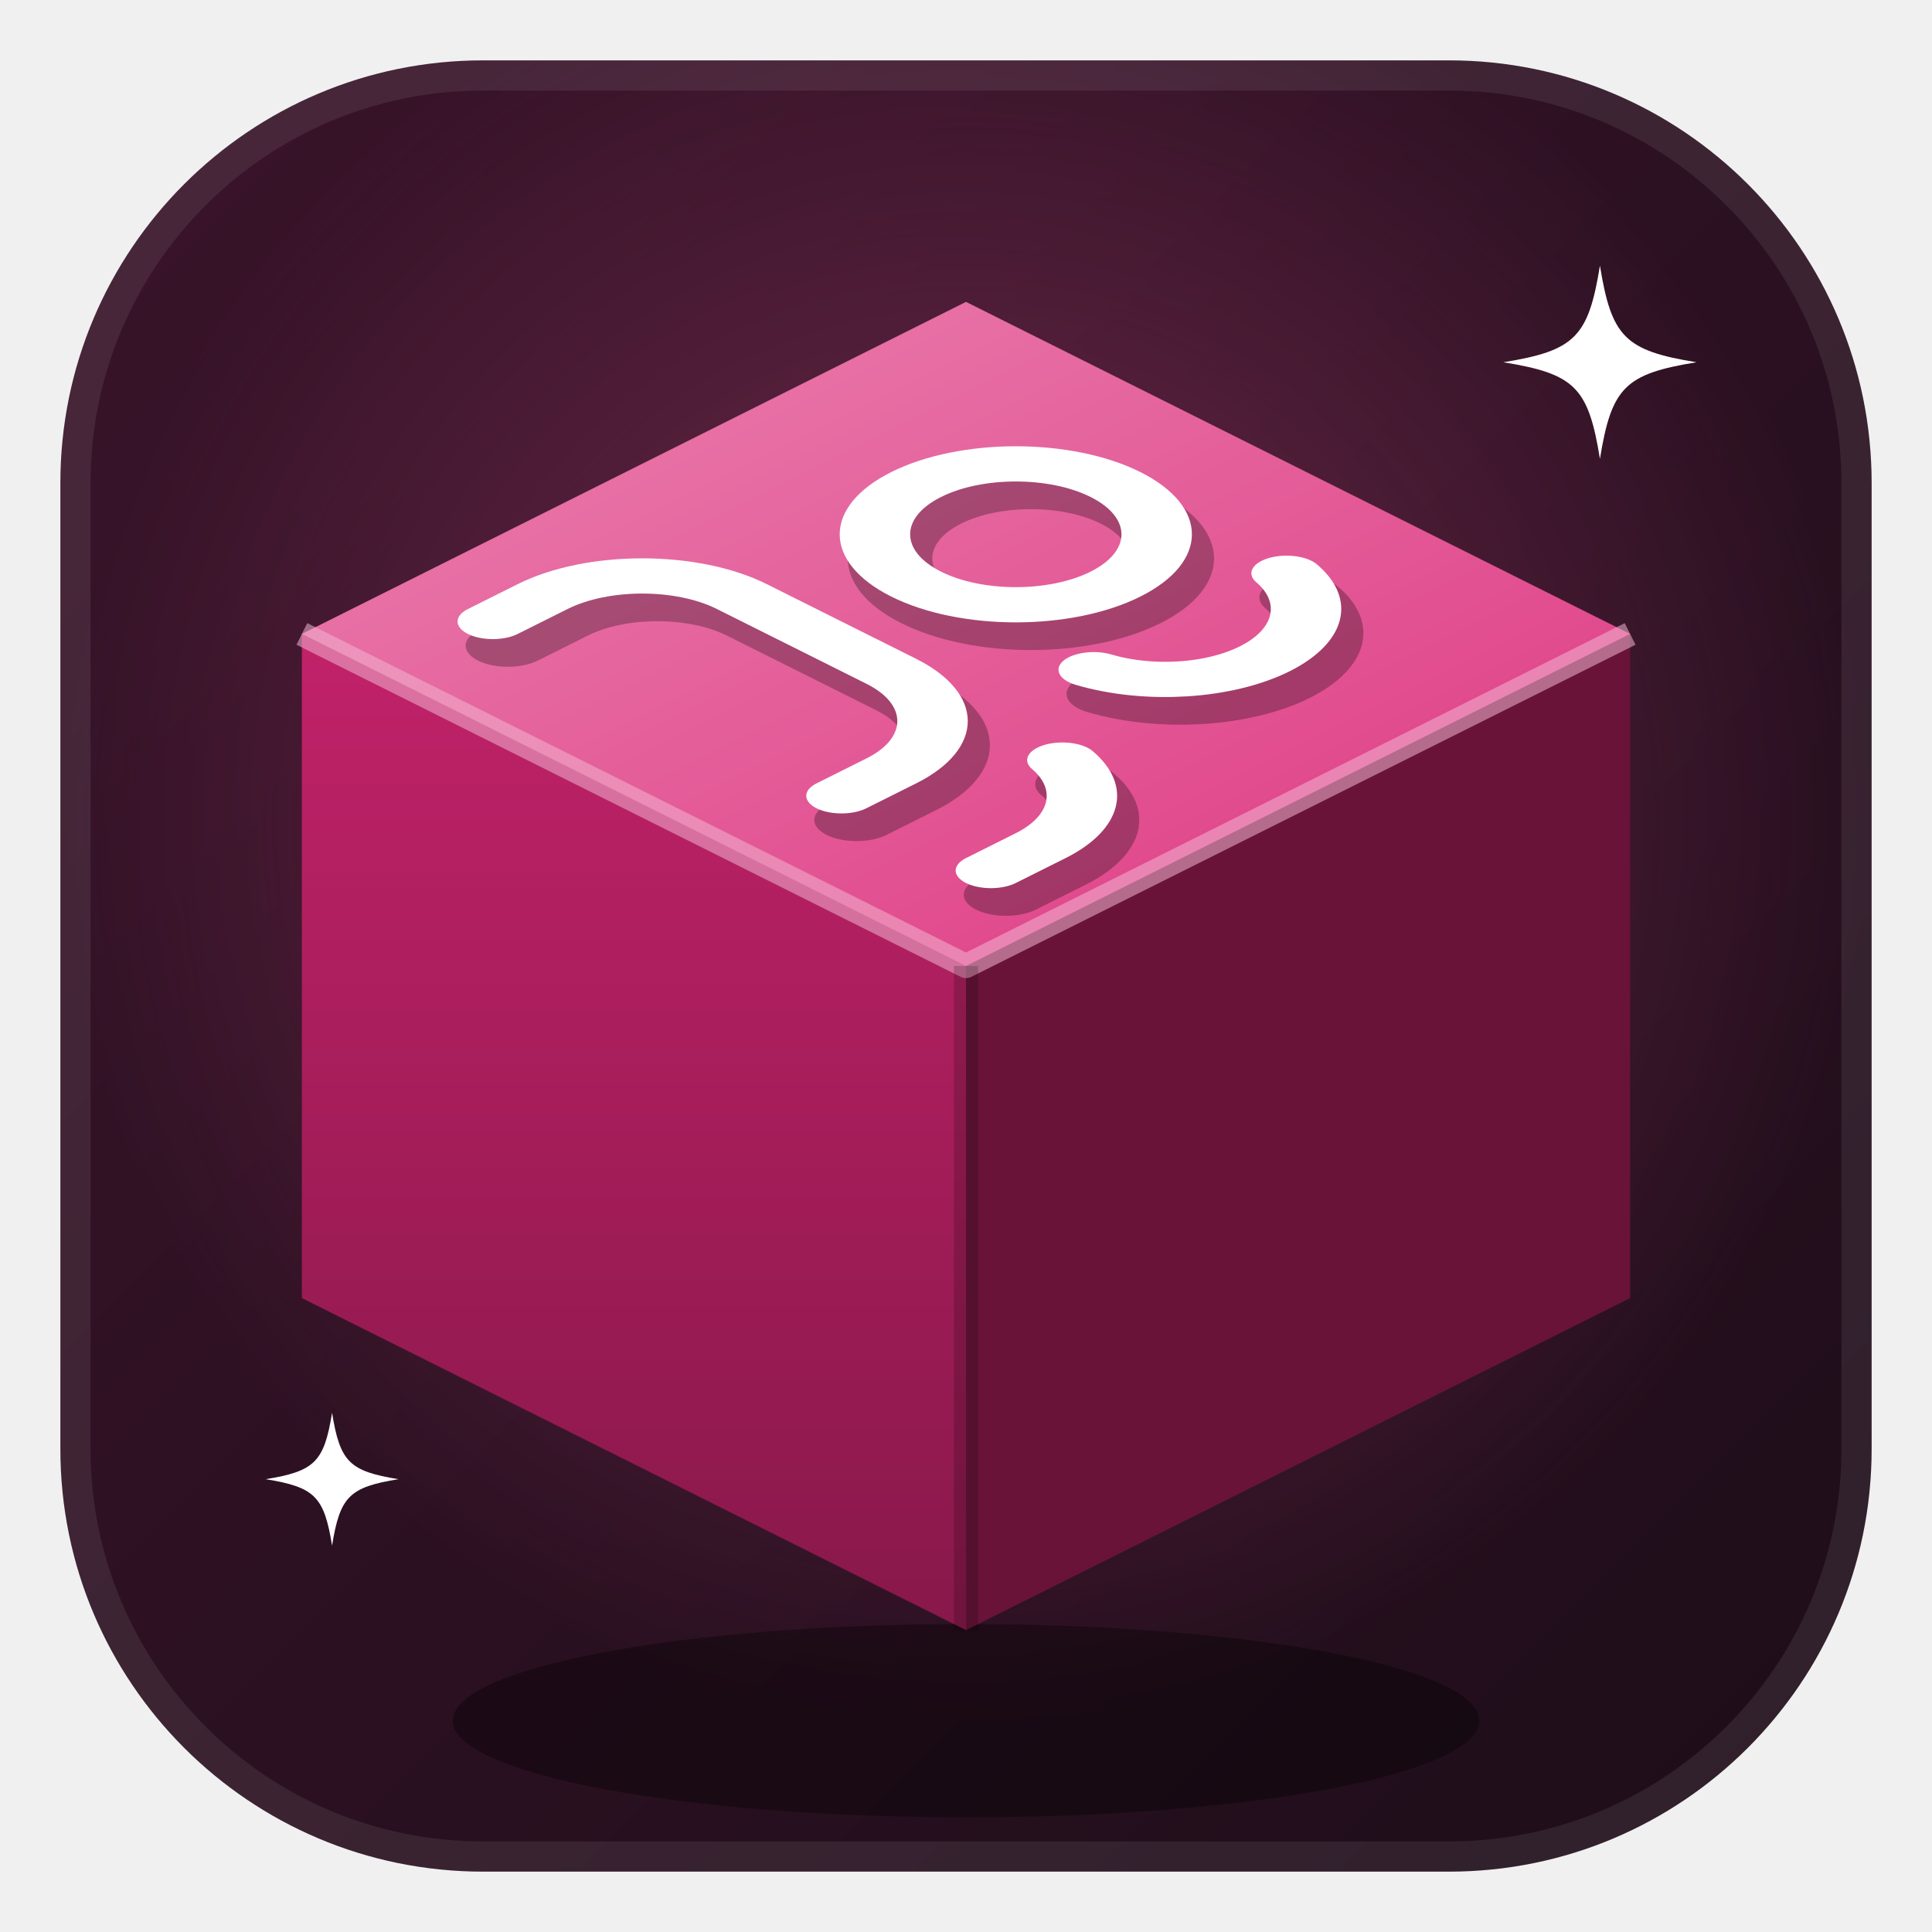
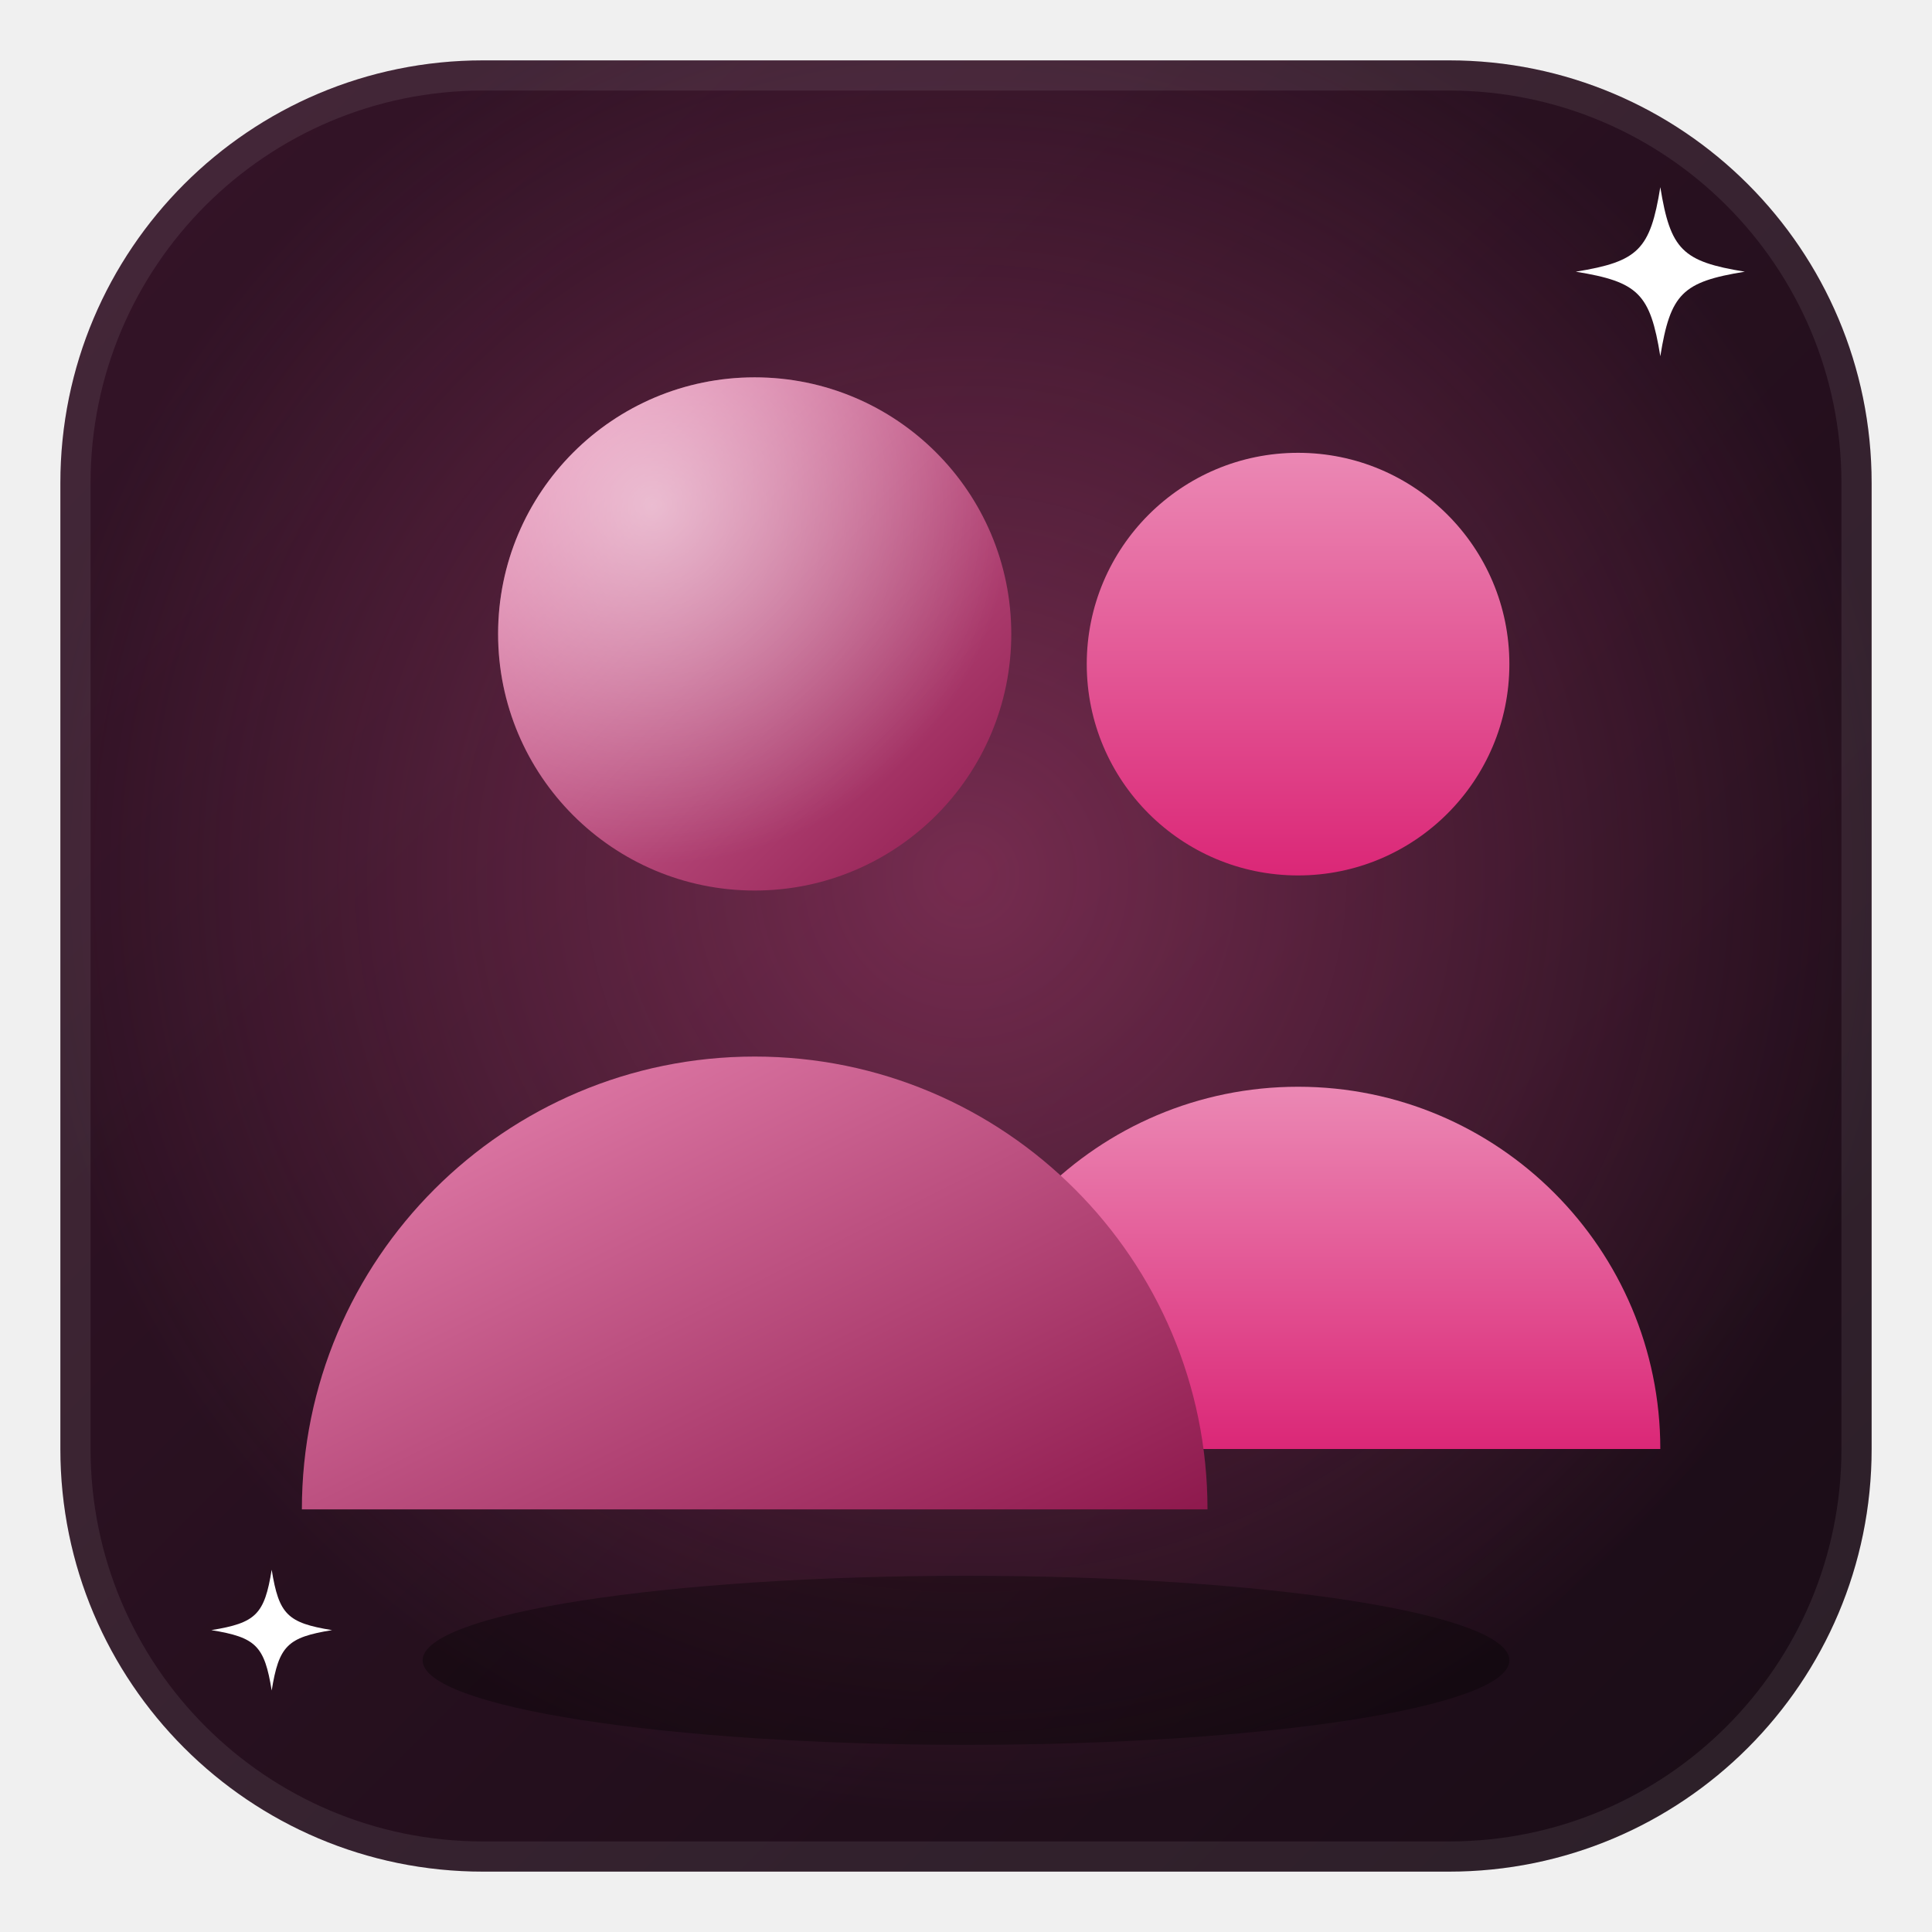
<svg xmlns="http://www.w3.org/2000/svg" viewBox="0 0 64 64" role="img" aria-hidden="true">
  <defs>
    <linearGradient id="bg" x1="0" y1="0" x2="1" y2="1">
-       <stop offset="0" stop-color="#3a142a" />
-       <stop offset="1" stop-color="#1d0d19" />
+       <stop offset="0" stop-color="#351428" />
+       <stop offset="1" stop-color="#190c16" />
    </linearGradient>
-     <radialGradient id="halo" cx=".5" cy=".42" r=".5">
-       <stop offset="0" stop-color="#e25292" stop-opacity=".38" />
+     <radialGradient id="halo" cx=".5" cy=".45" r=".52">
+       <stop offset="0" stop-color="#e25292" stop-opacity=".42" />
      <stop offset="1" stop-color="#e25292" stop-opacity="0" />
    </radialGradient>
-     <linearGradient id="it" x1="0" y1="0" x2="1" y2="1">
-       <stop offset="0" stop-color="#ea82b0" />
-       <stop offset="1" stop-color="#de3882" />
+     <linearGradient id="im" x1="0" y1="0" x2="1" y2="1">
+       <stop offset="0" stop-color="#eb88b4" />
+       <stop offset="1" stop-color="#8e194d" />
    </linearGradient>
-     <linearGradient id="il" x1="0" y1="0" x2="0" y2="1">
-       <stop offset="0" stop-color="#c12269" />
-       <stop offset="1" stop-color="#88184a" />
+     <linearGradient id="iv" x1="0" y1="0" x2="0" y2="1">
+       <stop offset="0" stop-color="#eb88b4" />
+       <stop offset="1" stop-color="#db2777" />
    </linearGradient>
-     <linearGradient id="ish" x1="0" y1="0" x2="1" y2="0">
+     <linearGradient id="iw" x1="0" y1="0" x2="0" y2="1">
+       <stop offset="0" stop-color="#ffffff" />
+       <stop offset="1" stop-color="#dfe5ee" />
+     </linearGradient>
+     <linearGradient id="ig" x1="0" y1="0" x2="0" y2="1">
+       <stop offset="0" stop-color="#ffe08a" />
+       <stop offset="1" stop-color="#f2a62b" />
+     </linearGradient>
+     <radialGradient id="ih" cx=".3" cy=".25" r=".7">
+       <stop offset="0" stop-color="#fff" stop-opacity=".55" />
+       <stop offset="1" stop-color="#fff" stop-opacity="0" />
+     </radialGradient>
+     <linearGradient id="is" x1="0" y1="0" x2="1" y2="0">
      <stop offset="0" stop-color="#fff" stop-opacity="0" />
-       <stop offset=".5" stop-color="#fff" stop-opacity=".55" />
+       <stop offset=".5" stop-color="#fff" stop-opacity=".6" />
      <stop offset="1" stop-color="#fff" stop-opacity="0" />
    </linearGradient>
-     <clipPath id="ic">
-       <path d="M32 10 L54 21 L32 32 L10 21 Z" />
-     </clipPath>
  </defs>
-   <style>.ibob,.ishadow{transform-box:fill-box;transform-origin:50% 50%}@keyframes ib{0%,100%{transform:translateY(0)}50%{transform:translateY(-2.2px)}}@keyframes isd{0%,100%{transform:scaleX(1);opacity:.35}50%{transform:scaleX(.86);opacity:.22}}@keyframes is{0%,55%{transform:translateX(0)}100%{transform:translateX(78px)}}@keyframes ig{0%,100%{opacity:.9}50%{opacity:1}}.ibob{animation:ib 4.2s ease-in-out infinite}.ishadow{animation:isd 4.2s ease-in-out infinite}.ishine{animation:is 5.5s ease-in-out infinite}.iglow{animation:ig 4.2s ease-in-out infinite}.sp{transform-box:fill-box;transform-origin:50% 50%;animation:tw 3.2s ease-in-out infinite}@keyframes tw{0%,100%{opacity:.15;transform:scale(.4) rotate(0)}50%{opacity:.95;transform:scale(1) rotate(45deg)}}@media (prefers-reduced-motion:reduce){*{animation:none!important}}</style>
+   <style>.ifl,.ipu,.ibl,.isp,.iwg,.iri,.isd,.ipop{transform-box:fill-box;transform-origin:50% 50%}.igr{transform-box:fill-box;transform-origin:50% 100%}@keyframes ifl{0%,100%{transform:translateY(0)}50%{transform:translateY(-2px)}}.ifl{animation:ifl 4.2s ease-in-out infinite}@keyframes isd{0%,100%{transform:scaleX(1);opacity:.32}50%{transform:scaleX(.85);opacity:.2}}.isd{animation:isd 4.2s ease-in-out infinite}@keyframes ipu{0%,100%{opacity:.55}50%{opacity:1}}.ipu{animation:ipu 2.4s ease-in-out infinite}@keyframes ibl{0%,44%,56%,100%{opacity:1}50%{opacity:.15}}.ibl{animation:ibl 3s steps(1,end) infinite}@keyframes isp{to{transform:rotate(360deg)}}.isp{animation:isp 14s linear infinite}@keyframes iwg{0%,100%{transform:rotate(-6deg)}50%{transform:rotate(6deg)}}.iwg{animation:iwg 3.4s ease-in-out infinite}@keyframes iri{0%{transform:translateY(2px);opacity:.7}100%{transform:translateY(-3.5px);opacity:1}}.iri{animation:iri 1.6s ease-in-out infinite alternate}@keyframes igr{0%,100%{transform:scaleY(.55)}50%{transform:scaleY(1)}}.igr{animation:igr 2.8s ease-in-out infinite}@keyframes ipop{0%,100%{transform:scale(.9)}50%{transform:scale(1.08)}}.ipop{animation:ipop 2.6s ease-in-out infinite}@keyframes ish{0%,60%{transform:translateX(-30px)}100%{transform:translateX(70px)}}.ish{animation:ish 5s ease-in-out infinite}@keyframes idash{to{stroke-dashoffset:-40}}.idash{animation:idash 2.4s linear infinite}@keyframes isw{0%,100%{transform:rotate(-50deg)}50%{transform:rotate(35deg)}}.tw{transform-box:fill-box;transform-origin:50% 50%;animation:tw 3.2s ease-in-out infinite}@keyframes tw{0%,100%{opacity:.15;transform:scale(.4) rotate(0)}50%{opacity:.95;transform:scale(1) rotate(45deg)}}@media (prefers-reduced-motion:reduce){*{animation:none!important}}</style>
  <rect x="2" y="2" width="60" height="60" rx="14" fill="url(#bg)" />
  <rect x="2" y="2" width="60" height="60" rx="14" fill="url(#halo)" />
  <rect x="2.5" y="2.5" width="59" height="59" rx="13.5" fill="none" stroke="#fff" stroke-opacity=".08" />
-   <g class="ibob">
-     <ellipse cx="32" cy="57" rx="17" ry="3.2" fill="#000" opacity=".35" class="ishadow" />
-     <path d="M10 21 L32 32 V54 L10 43 Z" fill="url(#il)" />
-     <path d="M54 21 L32 32 V54 L54 43 Z" fill="#691339" />
-     <path d="M32 10 L54 21 L32 32 L10 21 Z" fill="url(#it)" />
-     <path d="M10 21 L32 32 L54 21" fill="none" stroke="#f2b3cf" stroke-opacity=".55" stroke-width=".8" stroke-linejoin="round" />
-     <path d="M32 32 V54" stroke="#000" stroke-opacity=".18" stroke-width=".8" />
-     <g clip-path="url(#ic)">
-       <rect class="ishine" x="-14" y="6" width="14" height="30" fill="url(#ish)" transform="skewX(-25)" />
+   <ellipse class="isd" cx="32" cy="55" rx="18" ry="2.8" fill="#000" opacity=".32" />
+   <g class="ifl">
+     <g class="iri" style="animation-duration:4.4s">
+       <circle cx="43" cy="22" r="7" fill="url(#iv)" />
+       <path d="M31 48a12 12 0 0 1 24 0z" fill="url(#iv)" />
    </g>
-     <g transform="translate(.5 .8)">
-       <g transform="matrix(0.825 0.4125 -0.825 0.4125 32 11.100)" fill="none" stroke="#000" stroke-opacity=".28" stroke-width="2.4" stroke-linecap="round" stroke-linejoin="round">
-         <path d="M16 21v-2a4 4 0 0 0-4-4H6a4 4 0 0 0-4 4v2" />
-         <path d="M16 3.128a4 4 0 0 1 0 7.744" />
-         <path d="M22 21v-2a4 4 0 0 0-3-3.87" />
-         <circle cx="9" cy="7" r="4" />
-       </g>
-     </g>
-     <g class="iglow" transform="matrix(0.825 0.4125 -0.825 0.4125 32 11.100)" fill="none" stroke="#fff" stroke-width="2" stroke-linecap="round" stroke-linejoin="round">
-       <path d="M16 21v-2a4 4 0 0 0-4-4H6a4 4 0 0 0-4 4v2" />
-       <path d="M16 3.128a4 4 0 0 1 0 7.744" />
-       <path d="M22 21v-2a4 4 0 0 0-3-3.87" />
-       <circle cx="9" cy="7" r="4" />
-     </g>
+     <circle cx="25" cy="21" r="8.5" fill="url(#im)" />
+     <path d="M10 50a15 15 0 0 1 30 0z" fill="url(#im)" />
+     <circle cx="25" cy="21" r="8.5" fill="url(#ih)" />
  </g>
-   <g transform="translate(53 12) scale(.32)">
-     <path class="sp" d="M0 -10 C1.2 -2.6 2.6 -1.2 10 0 C2.6 1.2 1.2 2.6 0 10 C-1.2 2.6 -2.6 1.2 -10 0 C-2.6 -1.2 -1.2 -2.6 0 -10Z" fill="#fff" />
+   <g transform="translate(55 9) scale(.28)">
+     <path class="tw" d="M0 -10 C1.2 -2.6 2.6 -1.2 10 0 C2.6 1.2 1.2 2.6 0 10 C-1.2 2.6 -2.6 1.2 -10 0 C-2.6 -1.2 -1.2 -2.6 0 -10Z" fill="#fff" />
  </g>
-   <g transform="translate(11 49) scale(.22)">
-     <path class="sp" style="animation-delay:1.4s" d="M0 -10 C1.2 -2.6 2.6 -1.2 10 0 C2.6 1.2 1.2 2.6 0 10 C-1.2 2.6 -2.6 1.2 -10 0 C-2.6 -1.2 -1.2 -2.6 0 -10Z" fill="#fff" />
+   <g transform="translate(9 54) scale(.2)">
+     <path class="tw" style="animation-delay:1.4s" d="M0 -10 C1.2 -2.6 2.6 -1.2 10 0 C2.6 1.2 1.2 2.6 0 10 C-1.2 2.6 -2.6 1.2 -10 0 C-2.6 -1.2 -1.2 -2.6 0 -10Z" fill="#fff" />
  </g>
</svg>
